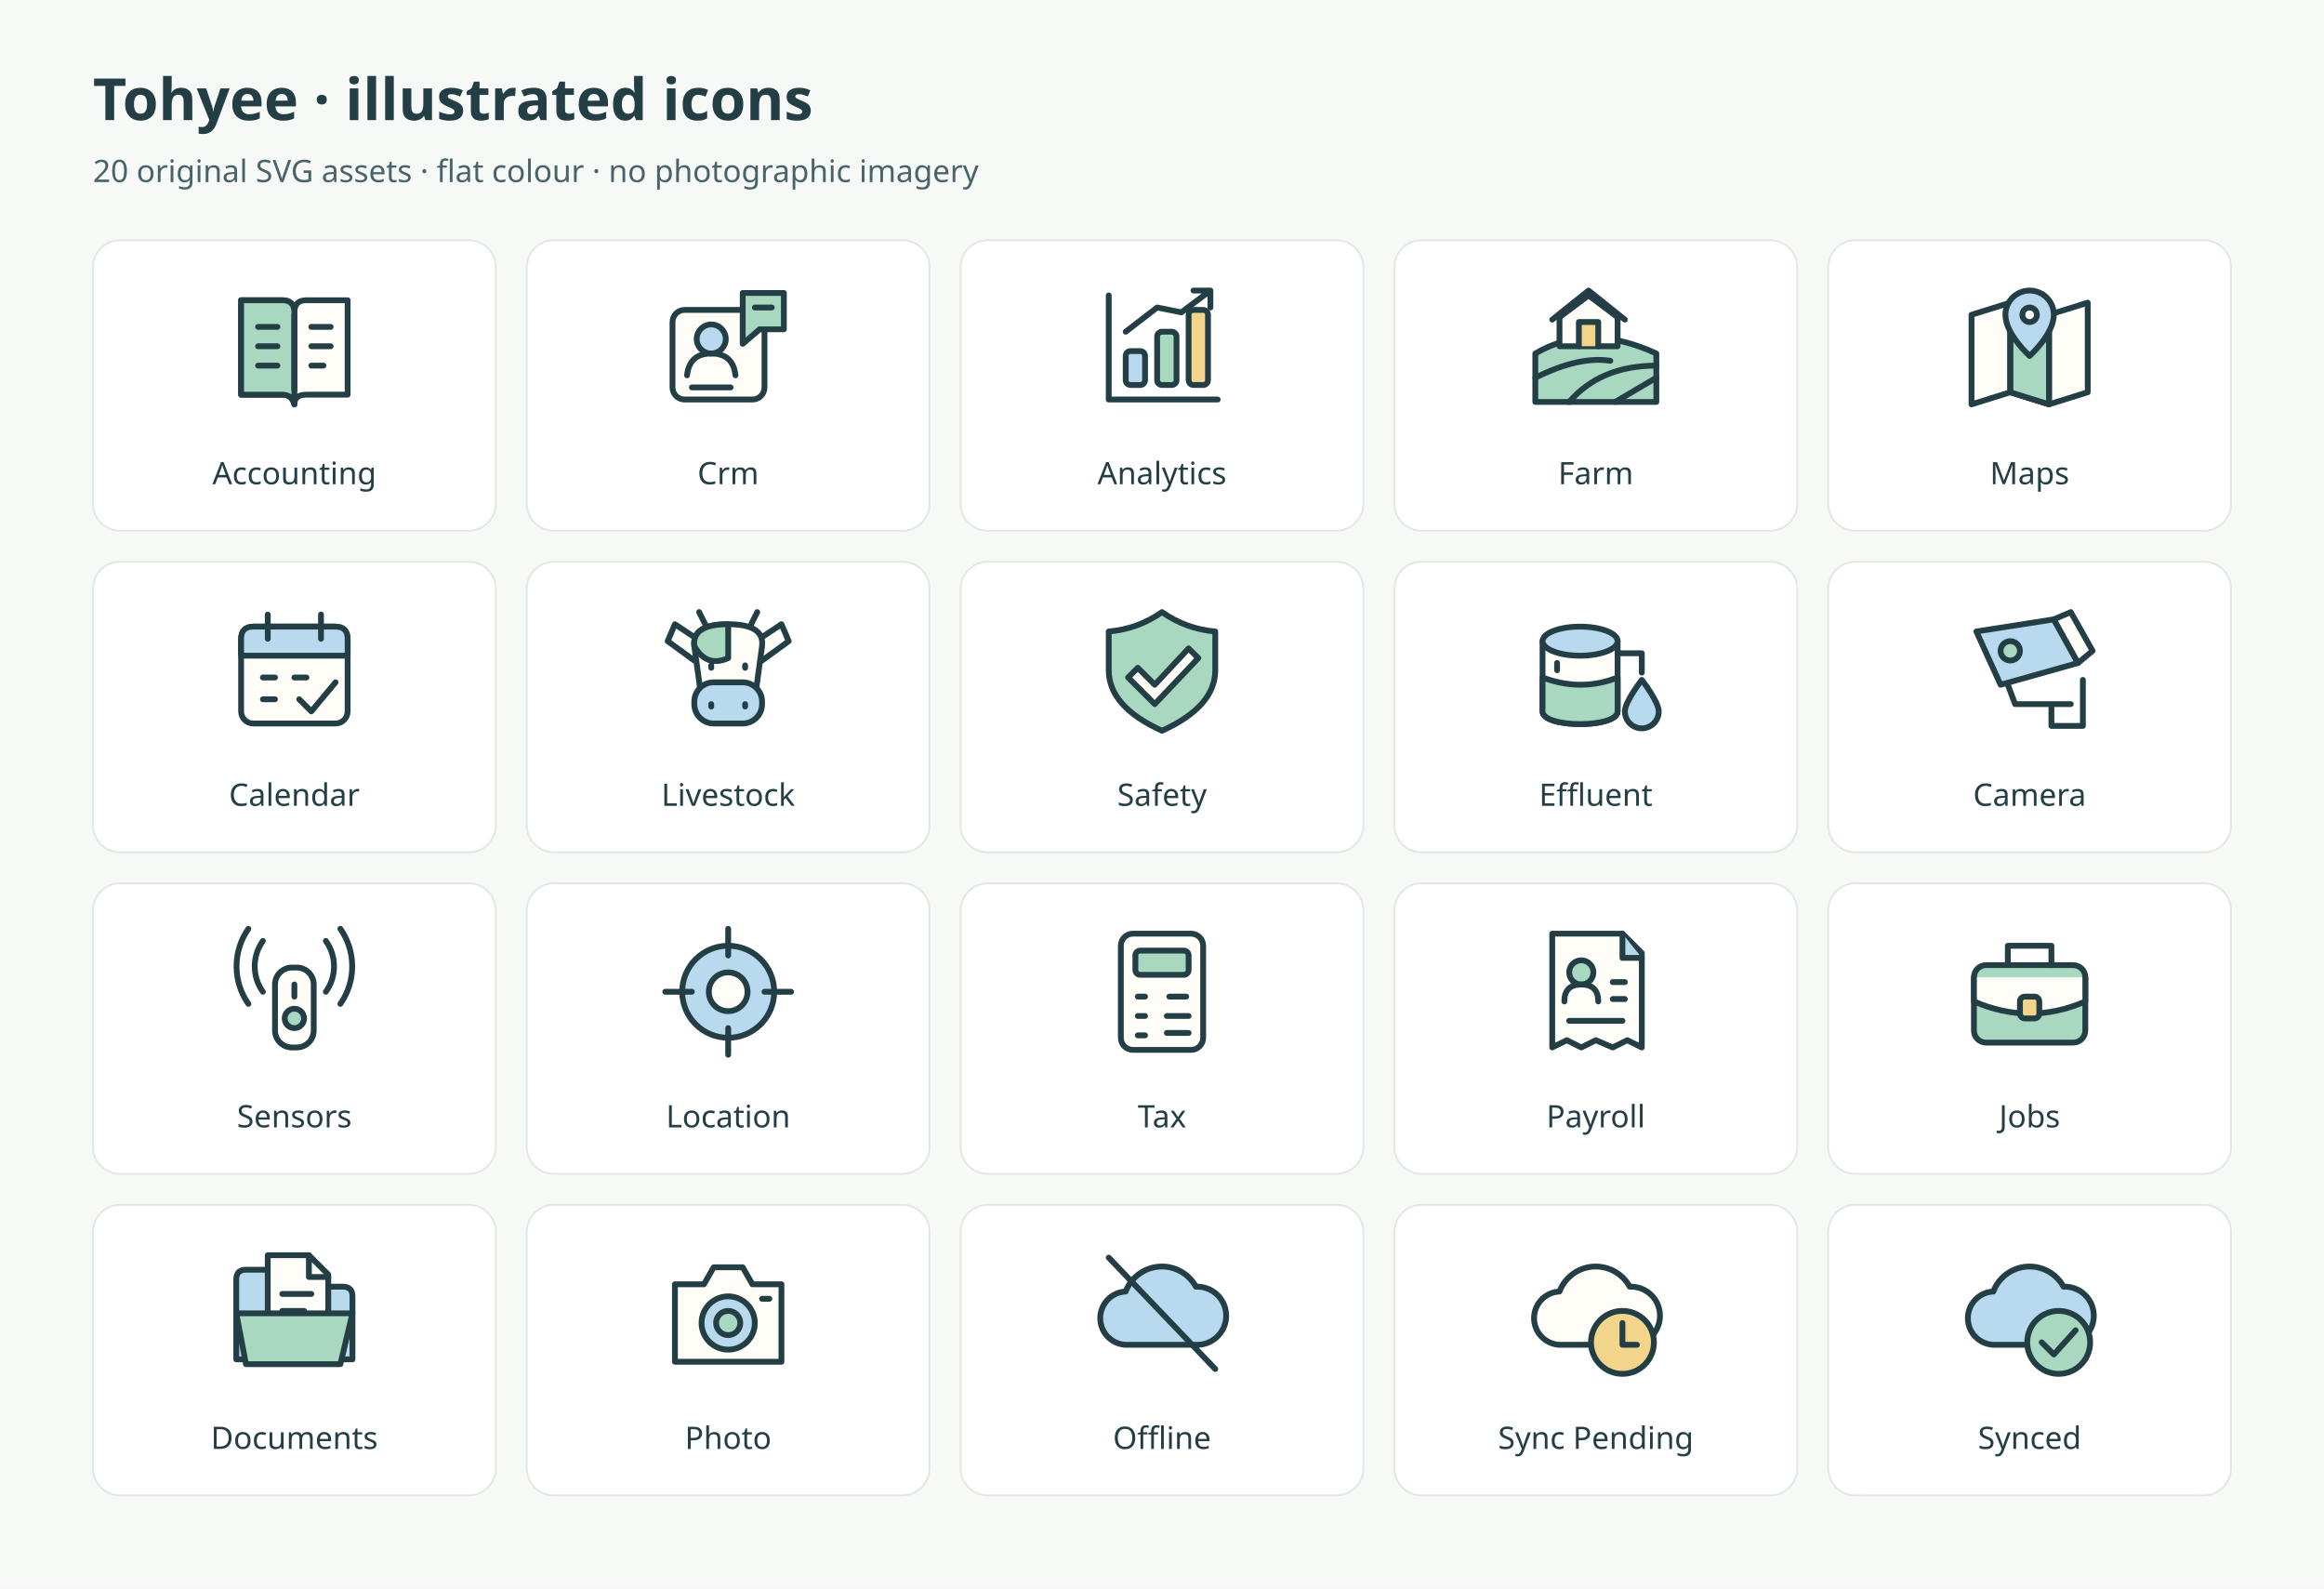
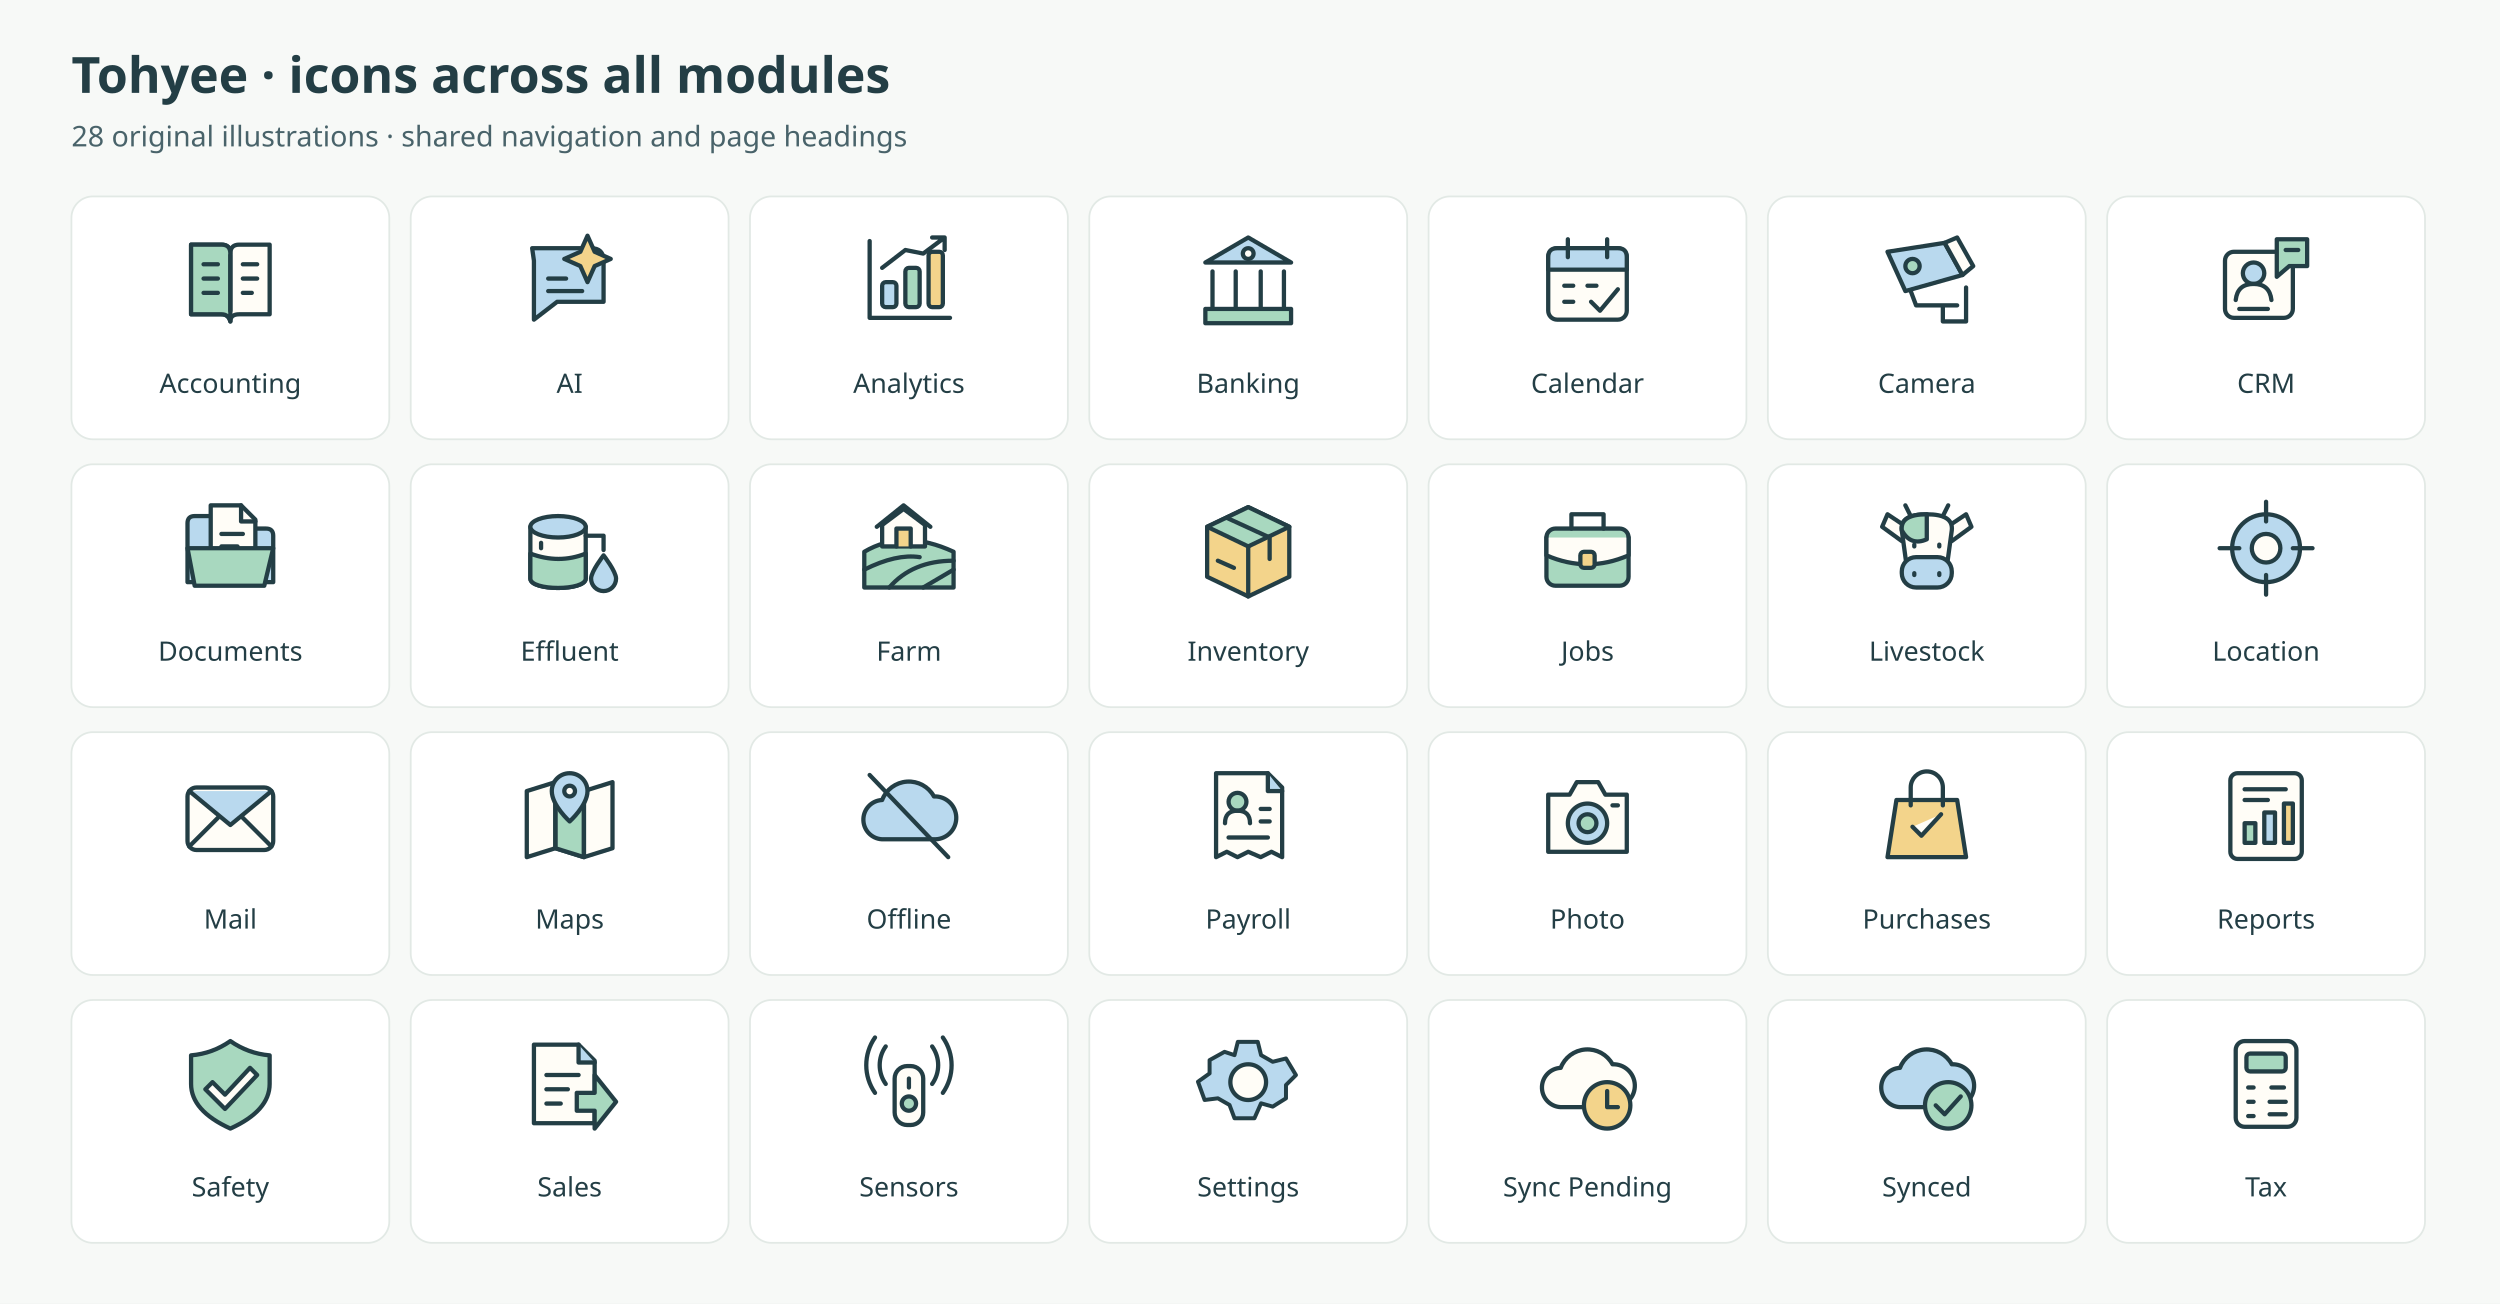
- <svg xmlns="http://www.w3.org/2000/svg" width="1200" height="820" viewBox="0 0 1200 820">
-   <rect width="1200" height="820" fill="#F7F9F7" />
-   <text x="48" y="62" font-family="sans-serif" font-size="30" font-weight="700" fill="#233E45">Tohyee · illustrated icons</text>
-   <text x="48" y="94" font-family="sans-serif" font-size="16" fill="#49636A">20 original SVG assets · flat colour · no photographic imagery</text>
-   <rect x="48" y="124" width="208" height="150" rx="14" fill="white" stroke="#E2E9E5" />
-   <g transform="translate(112 140) scale(1.25)">
+ <svg xmlns="http://www.w3.org/2000/svg" width="1400" height="730" viewBox="0 0 1400 730">
+   <rect width="1400" height="730" fill="#F7F9F7" />
+   <text x="40" y="52" font-family="sans-serif" font-size="28" font-weight="700" fill="#233E45">Tohyee · icons across all modules</text>
+   <text x="40" y="82" font-family="sans-serif" font-size="16" fill="#49636A">28 original illustrations · shared navigation and page headings</text>
+   <rect x="40" y="110" width="178" height="136" rx="12" fill="white" stroke="#E2E9E5" />
+   <g transform="translate(97 125)">
    <g fill="none" stroke="#233E45" stroke-width="2.4" stroke-linecap="round" stroke-linejoin="round">
      <path fill="#FFFDF7" d="M10 12h17q5 0 5 5 0-5 5-5h17v39H37q-5 0-5 4-1-4-5-4H10Z" />
      <path fill="#A8D8BF" d="M10 12h17q5 0 5 5v38q-1-4-5-4H10Z" />
      <path d="M32 18v31M17 23h8m-8 8h8m-8 8h8m14-16h8m-8 8h8m-8 8h5" />
    </g>
  </g>
-   <text x="152" y="250" text-anchor="middle" font-family="sans-serif" font-size="16" fill="#233E45">Accounting</text>
-   <rect x="272" y="124" width="208" height="150" rx="14" fill="white" stroke="#E2E9E5" />
-   <g transform="translate(336 140) scale(1.25)">
+   <text x="129" y="220" text-anchor="middle" font-family="sans-serif" font-size="15" fill="#233E45">Accounting</text>
+   <rect x="230" y="110" width="178" height="136" rx="12" fill="white" stroke="#E2E9E5" />
+   <g transform="translate(287 125)">
+     <g fill="none" stroke="#233E45" stroke-width="2.4" stroke-linecap="round" stroke-linejoin="round">
+       <path fill="#B9D9EE" d="M11 14h33q7 0 7 7v23H25L12 54V21Z" />
+       <path fill="#F3D48B" d="m42 7 4 9 9 4-9 4-4 9-4-9-9-4 9-4Z" />
+       <path d="M20 31h10m-10 7h19" />
+     </g>
+   </g>
+   <text x="319" y="220" text-anchor="middle" font-family="sans-serif" font-size="15" fill="#233E45">AI</text>
+   <rect x="420" y="110" width="178" height="136" rx="12" fill="white" stroke="#E2E9E5" />
+   <g transform="translate(477 125)">
+     <g fill="none" stroke="#233E45" stroke-width="2.4" stroke-linecap="round" stroke-linejoin="round">
+       <path d="M10 10v43h45" />
+       <rect x="17" y="33" width="8" height="14" rx="2" fill="#B9D9EE" />
+       <rect x="30" y="25" width="8" height="22" rx="2" fill="#A8D8BF" />
+       <rect x="43" y="16" width="8" height="31" rx="2" fill="#F3D48B" />
+       <path d="m17 25 13-10 10 2 12-9m-7 0h7v7" />
+     </g>
+   </g>
+   <text x="509" y="220" text-anchor="middle" font-family="sans-serif" font-size="15" fill="#233E45">Analytics</text>
+   <rect x="610" y="110" width="178" height="136" rx="12" fill="white" stroke="#E2E9E5" />
+   <g transform="translate(667 125)">
+     <g fill="none" stroke="#233E45" stroke-width="2.4" stroke-linecap="round" stroke-linejoin="round">
+       <path fill="#B9D9EE" d="m8 22 24-14 24 14Z" />
+       <path d="M12 27v20m13-20v20m14-20v20m13-20v20" />
+       <path fill="#A8D8BF" d="M8 48h48v8H8Z" />
+       <circle cx="32" cy="17" r="3" fill="#FFFDF7" />
+     </g>
+   </g>
+   <text x="699" y="220" text-anchor="middle" font-family="sans-serif" font-size="15" fill="#233E45">Banking</text>
+   <rect x="800" y="110" width="178" height="136" rx="12" fill="white" stroke="#E2E9E5" />
+   <g transform="translate(857 125)">
+     <g fill="none" stroke="#233E45" stroke-width="2.4" stroke-linecap="round" stroke-linejoin="round">
+       <rect x="10" y="14" width="44" height="40" rx="5" fill="#FFFDF7" />
+       <path fill="#B9D9EE" d="M15 14h34q5 0 5 5v7H10v-7q0-5 5-5Z" />
+       <path d="M21 9v10M43 9v10M19 35h5m8 0h5m-18 9h5" />
+       <path d="m34 44 5 5 10-12" />
+     </g>
+   </g>
+   <text x="889" y="220" text-anchor="middle" font-family="sans-serif" font-size="15" fill="#233E45">Calendar</text>
+   <rect x="990" y="110" width="178" height="136" rx="12" fill="white" stroke="#E2E9E5" />
+   <g transform="translate(1047 125)">
+     <g fill="none" stroke="#233E45" stroke-width="2.4" stroke-linecap="round" stroke-linejoin="round">
+       <path fill="#B9D9EE" d="m10 16 32-5 10 18-32 9Z" />
+       <path fill="#FFFDF7" d="m42 11 10 18 6-5-9-16Z" />
+       <path d="m23 38 3 8h15v9h13V36M41 46h8" />
+       <circle cx="24" cy="24" r="4" fill="#A8D8BF" />
+     </g>
+   </g>
+   <text x="1079" y="220" text-anchor="middle" font-family="sans-serif" font-size="15" fill="#233E45">Camera</text>
+   <rect x="1180" y="110" width="178" height="136" rx="12" fill="white" stroke="#E2E9E5" />
+   <g transform="translate(1237 125)">
    <g fill="none" stroke="#233E45" stroke-width="2.4" stroke-linecap="round" stroke-linejoin="round">
      <rect x="9" y="16" width="38" height="37" rx="5" fill="#FFFDF7" />
      <circle cx="25" cy="28" r="6" fill="#B9D9EE" />
      <path d="M15 43q1-9 10-9t10 9M17 48h16" />
      <path fill="#A8D8BF" d="M38 9h17v15H45l-7 6Z" />
      <path d="M43 15h7" />
    </g>
  </g>
-   <text x="376" y="250" text-anchor="middle" font-family="sans-serif" font-size="16" fill="#233E45">Crm</text>
-   <rect x="496" y="124" width="208" height="150" rx="14" fill="white" stroke="#E2E9E5" />
-   <g transform="translate(560 140) scale(1.25)">
-     <g fill="none" stroke="#233E45" stroke-width="2.4" stroke-linecap="round" stroke-linejoin="round">
-       <path d="M10 10v43h45" />
-       <rect x="17" y="33" width="8" height="14" rx="2" fill="#B9D9EE" />
-       <rect x="30" y="25" width="8" height="22" rx="2" fill="#A8D8BF" />
-       <rect x="43" y="16" width="8" height="31" rx="2" fill="#F3D48B" />
-       <path d="m17 25 13-10 10 2 12-9m-7 0h7v7" />
-     </g>
-   </g>
-   <text x="600" y="250" text-anchor="middle" font-family="sans-serif" font-size="16" fill="#233E45">Analytics</text>
-   <rect x="720" y="124" width="208" height="150" rx="14" fill="white" stroke="#E2E9E5" />
-   <g transform="translate(784 140) scale(1.25)">
+   <text x="1269" y="220" text-anchor="middle" font-family="sans-serif" font-size="15" fill="#233E45">CRM</text>
+   <rect x="40" y="260" width="178" height="136" rx="12" fill="white" stroke="#E2E9E5" />
+   <g transform="translate(97 275)">
+     <g fill="none" stroke="#233E45" stroke-width="2.4" stroke-linecap="round" stroke-linejoin="round">
+       <path fill="#B9D9EE" d="M8 18q0-4 4-4h15l6 7h19q4 0 4 4v26H8Z" />
+       <path fill="#FFFDF7" d="M21 8h17l8 8v27H21Z" />
+       <path d="M38 8v9h8M27 24h12m-12 7h9" />
+       <path fill="#A8D8BF" d="M8 32h48l-5 21H12Z" />
+     </g>
+   </g>
+   <text x="129" y="370" text-anchor="middle" font-family="sans-serif" font-size="15" fill="#233E45">Documents</text>
+   <rect x="230" y="260" width="178" height="136" rx="12" fill="white" stroke="#E2E9E5" />
+   <g transform="translate(287 275)">
+     <g fill="none" stroke="#233E45" stroke-width="2.4" stroke-linecap="round" stroke-linejoin="round">
+       <path fill="#FFFDF7" d="M10 20v29c0 7 31 7 31 0V20Z" />
+       <path fill="#A8D8BF" d="M10 35q16 6 31 0v14c0 7-31 7-31 0Z" />
+       <ellipse cx="25.5" cy="20" rx="15.5" ry="6" fill="#B9D9EE" />
+       <path d="M41 25h10v8M16 29v3" />
+       <path fill="#B9D9EE" d="M51 36s-7 9-7 13a7 7 0 0 0 14 0c0-4-7-13-7-13Z" />
+     </g>
+   </g>
+   <text x="319" y="370" text-anchor="middle" font-family="sans-serif" font-size="15" fill="#233E45">Effluent</text>
+   <rect x="420" y="260" width="178" height="136" rx="12" fill="white" stroke="#E2E9E5" />
+   <g transform="translate(477 275)">
    <g fill="none" stroke="#233E45" stroke-width="2.4" stroke-linecap="round" stroke-linejoin="round">
      <path fill="#A8D8BF" d="M7 34q22-13 50 0v20H7Z" />
      <path fill="#FFFDF7" d="M17 31V19l12-9 12 9v12Z" />
      <path fill="#F3D48B" d="M25 31V21h8v10" />
      <path d="m14 20 15-12 15 12M7 44q18-9 31-7M21 54q13-15 36-15M40 54l17-10" />
    </g>
  </g>
-   <text x="824" y="250" text-anchor="middle" font-family="sans-serif" font-size="16" fill="#233E45">Farm</text>
-   <rect x="944" y="124" width="208" height="150" rx="14" fill="white" stroke="#E2E9E5" />
-   <g transform="translate(1008 140) scale(1.25)">
-     <g fill="none" stroke="#233E45" stroke-width="2.4" stroke-linecap="round" stroke-linejoin="round">
-       <path fill="#FFFDF7" d="m8 18 16-5 16 5 16-5v37l-16 5-16-5-16 5Z" />
-       <path fill="#A8D8BF" d="m24 13 16 5v37l-16-5Z" />
-       <path d="M24 14v35M40 19v35" />
-       <path fill="#B9D9EE" d="M32 8a10 10 0 0 1 10 10c0 8-10 17-10 17S22 26 22 18A10 10 0 0 1 32 8Z" />
-       <circle cx="32" cy="18" r="3" fill="#FFFDF7" />
-     </g>
-   </g>
-   <text x="1048" y="250" text-anchor="middle" font-family="sans-serif" font-size="16" fill="#233E45">Maps</text>
-   <rect x="48" y="290" width="208" height="150" rx="14" fill="white" stroke="#E2E9E5" />
-   <g transform="translate(112 306) scale(1.25)">
-     <g fill="none" stroke="#233E45" stroke-width="2.4" stroke-linecap="round" stroke-linejoin="round">
-       <rect x="10" y="14" width="44" height="40" rx="5" fill="#FFFDF7" />
-       <path fill="#B9D9EE" d="M15 14h34q5 0 5 5v7H10v-7q0-5 5-5Z" />
-       <path d="M21 9v10M43 9v10M19 35h5m8 0h5m-18 9h5" />
-       <path d="m34 44 5 5 10-12" />
-     </g>
-   </g>
-   <text x="152" y="416" text-anchor="middle" font-family="sans-serif" font-size="16" fill="#233E45">Calendar</text>
-   <rect x="272" y="290" width="208" height="150" rx="14" fill="white" stroke="#E2E9E5" />
-   <g transform="translate(336 306) scale(1.25)">
+   <text x="509" y="370" text-anchor="middle" font-family="sans-serif" font-size="15" fill="#233E45">Farm</text>
+   <rect x="610" y="260" width="178" height="136" rx="12" fill="white" stroke="#E2E9E5" />
+   <g transform="translate(667 275)">
+     <g fill="none" stroke="#233E45" stroke-width="2.4" stroke-linecap="round" stroke-linejoin="round">
+       <path fill="#F3D48B" d="m9 20 23-11 23 11v28L32 59 9 48Z" />
+       <path fill="#A8D8BF" d="m9 20 23 11 23-11-23-11Z" />
+       <path d="M32 31v28M20 15l24 11v12M15 39l9 4" />
+     </g>
+   </g>
+   <text x="699" y="370" text-anchor="middle" font-family="sans-serif" font-size="15" fill="#233E45">Inventory</text>
+   <rect x="800" y="260" width="178" height="136" rx="12" fill="white" stroke="#E2E9E5" />
+   <g transform="translate(857 275)">
+     <g fill="none" stroke="#233E45" stroke-width="2.4" stroke-linecap="round" stroke-linejoin="round">
+       <rect x="9" y="21" width="46" height="32" rx="5" fill="#A8D8BF" />
+       <path d="M23 21v-8h18v8" />
+       <path fill="#FFFDF7" d="M9 26v10q23 10 46 0V26" />
+       <rect x="28" y="34" width="8" height="9" rx="2" fill="#F3D48B" />
+     </g>
+   </g>
+   <text x="889" y="370" text-anchor="middle" font-family="sans-serif" font-size="15" fill="#233E45">Jobs</text>
+   <rect x="990" y="260" width="178" height="136" rx="12" fill="white" stroke="#E2E9E5" />
+   <g transform="translate(1047 275)">
    <g fill="none" stroke="#233E45" stroke-width="2.4" stroke-linecap="round" stroke-linejoin="round">
      <path fill="#FFFDF7" d="M19 19 10 13l-3 7 11 8M45 19l9-6 3 7-11 8" />
      <path fill="#FFFDF7" d="M18 22q-1-9 14-9t14 9l-3 22H21Z" />
      <path fill="#A8D8BF" d="M18 22q-1-9 14-9v14q-9 4-14-5Z" />
      <path d="m23 14-3-6m21 6 3-6" />
      <rect x="18" y="37" width="28" height="17" rx="8" fill="#B9D9EE" />
      <path d="M25 46v1m14-1v1M25 30v1m14-1v1" />
    </g>
  </g>
-   <text x="376" y="416" text-anchor="middle" font-family="sans-serif" font-size="16" fill="#233E45">Livestock</text>
-   <rect x="496" y="290" width="208" height="150" rx="14" fill="white" stroke="#E2E9E5" />
-   <g transform="translate(560 306) scale(1.25)">
-     <g fill="none" stroke="#233E45" stroke-width="2.4" stroke-linecap="round" stroke-linejoin="round">
-       <path fill="#A8D8BF" d="M32 8q10 7 22 8v16q0 15-22 25Q10 47 10 32V16q12-1 22-8Z" />
-       <path fill="#FFFDF7" d="m22 31 7 7 14-15 4 4-18 19-11-11Z" />
-     </g>
-   </g>
-   <text x="600" y="416" text-anchor="middle" font-family="sans-serif" font-size="16" fill="#233E45">Safety</text>
-   <rect x="720" y="290" width="208" height="150" rx="14" fill="white" stroke="#E2E9E5" />
-   <g transform="translate(784 306) scale(1.25)">
-     <g fill="none" stroke="#233E45" stroke-width="2.4" stroke-linecap="round" stroke-linejoin="round">
-       <path fill="#FFFDF7" d="M10 20v29c0 7 31 7 31 0V20Z" />
-       <path fill="#A8D8BF" d="M10 35q16 6 31 0v14c0 7-31 7-31 0Z" />
-       <ellipse cx="25.5" cy="20" rx="15.5" ry="6" fill="#B9D9EE" />
-       <path d="M41 25h10v8M16 29v3" />
-       <path fill="#B9D9EE" d="M51 36s-7 9-7 13a7 7 0 0 0 14 0c0-4-7-13-7-13Z" />
-     </g>
-   </g>
-   <text x="824" y="416" text-anchor="middle" font-family="sans-serif" font-size="16" fill="#233E45">Effluent</text>
-   <rect x="944" y="290" width="208" height="150" rx="14" fill="white" stroke="#E2E9E5" />
-   <g transform="translate(1008 306) scale(1.25)">
-     <g fill="none" stroke="#233E45" stroke-width="2.4" stroke-linecap="round" stroke-linejoin="round">
-       <path fill="#B9D9EE" d="m10 16 32-5 10 18-32 9Z" />
-       <path fill="#FFFDF7" d="m42 11 10 18 6-5-9-16Z" />
-       <path d="m23 38 3 8h15v9h13V36M41 46h8" />
-       <circle cx="24" cy="24" r="4" fill="#A8D8BF" />
-     </g>
-   </g>
-   <text x="1048" y="416" text-anchor="middle" font-family="sans-serif" font-size="16" fill="#233E45">Camera</text>
-   <rect x="48" y="456" width="208" height="150" rx="14" fill="white" stroke="#E2E9E5" />
-   <g transform="translate(112 472) scale(1.25)">
-     <g fill="none" stroke="#233E45" stroke-width="2.4" stroke-linecap="round" stroke-linejoin="round">
-       <rect x="24" y="22" width="16" height="33" rx="7" fill="#FFFDF7" />
-       <circle cx="32" cy="43" r="4" fill="#A8D8BF" />
-       <path d="M32 29v5M19 32a18 18 0 0 1 0-21m26 21a18 18 0 0 0 0-21M13 37a27 27 0 0 1 0-31m38 31a27 27 0 0 0 0-31" />
-     </g>
-   </g>
-   <text x="152" y="582" text-anchor="middle" font-family="sans-serif" font-size="16" fill="#233E45">Sensors</text>
-   <rect x="272" y="456" width="208" height="150" rx="14" fill="white" stroke="#E2E9E5" />
-   <g transform="translate(336 472) scale(1.25)">
+   <text x="1079" y="370" text-anchor="middle" font-family="sans-serif" font-size="15" fill="#233E45">Livestock</text>
+   <rect x="1180" y="260" width="178" height="136" rx="12" fill="white" stroke="#E2E9E5" />
+   <g transform="translate(1237 275)">
    <g fill="none" stroke="#233E45" stroke-width="2.4" stroke-linecap="round" stroke-linejoin="round">
      <circle cx="32" cy="32" r="19" fill="#B9D9EE" />
      <circle cx="32" cy="32" r="8" fill="#FFFDF7" />
      <path d="M32 6v11m0 30v11M6 32h11m30 0h11" />
    </g>
  </g>
-   <text x="376" y="582" text-anchor="middle" font-family="sans-serif" font-size="16" fill="#233E45">Location</text>
-   <rect x="496" y="456" width="208" height="150" rx="14" fill="white" stroke="#E2E9E5" />
-   <g transform="translate(560 472) scale(1.25)">
-     <g fill="none" stroke="#233E45" stroke-width="2.4" stroke-linecap="round" stroke-linejoin="round">
-       <rect x="15" y="8" width="34" height="48" rx="5" fill="#FFFDF7" />
-       <rect x="21" y="15" width="22" height="10" rx="2" fill="#A8D8BF" />
-       <path d="M22 34h3m10 0h7M22 42h3m-3 8h3M34 42h9m-9 7h9" />
-     </g>
-   </g>
-   <text x="600" y="582" text-anchor="middle" font-family="sans-serif" font-size="16" fill="#233E45">Tax</text>
-   <rect x="720" y="456" width="208" height="150" rx="14" fill="white" stroke="#E2E9E5" />
-   <g transform="translate(784 472) scale(1.25)">
+   <text x="1269" y="370" text-anchor="middle" font-family="sans-serif" font-size="15" fill="#233E45">Location</text>
+   <rect x="40" y="410" width="178" height="136" rx="12" fill="white" stroke="#E2E9E5" />
+   <g transform="translate(97 425)">
+     <g fill="none" stroke="#233E45" stroke-width="2.4" stroke-linecap="round" stroke-linejoin="round">
+       <rect x="8" y="16" width="48" height="35" rx="5" fill="#FFFDF7" />
+       <path fill="#B9D9EE" d="m9 18 23 19 23-19" />
+       <path d="m9 49 16-16m30 16L39 33" />
+     </g>
+   </g>
+   <text x="129" y="520" text-anchor="middle" font-family="sans-serif" font-size="15" fill="#233E45">Mail</text>
+   <rect x="230" y="410" width="178" height="136" rx="12" fill="white" stroke="#E2E9E5" />
+   <g transform="translate(287 425)">
+     <g fill="none" stroke="#233E45" stroke-width="2.4" stroke-linecap="round" stroke-linejoin="round">
+       <path fill="#FFFDF7" d="m8 18 16-5 16 5 16-5v37l-16 5-16-5-16 5Z" />
+       <path fill="#A8D8BF" d="m24 13 16 5v37l-16-5Z" />
+       <path d="M24 14v35M40 19v35" />
+       <path fill="#B9D9EE" d="M32 8a10 10 0 0 1 10 10c0 8-10 17-10 17S22 26 22 18A10 10 0 0 1 32 8Z" />
+       <circle cx="32" cy="18" r="3" fill="#FFFDF7" />
+     </g>
+   </g>
+   <text x="319" y="520" text-anchor="middle" font-family="sans-serif" font-size="15" fill="#233E45">Maps</text>
+   <rect x="420" y="410" width="178" height="136" rx="12" fill="white" stroke="#E2E9E5" />
+   <g transform="translate(477 425)">
+     <g fill="none" stroke="#233E45" stroke-width="2.4" stroke-linecap="round" stroke-linejoin="round">
+       <path fill="#B9D9EE" d="M18 45a11 11 0 0 1-1-22 16 16 0 0 1 29-2 12 12 0 0 1 1 24Z" />
+       <path d="m10 9 44 46" />
+     </g>
+   </g>
+   <text x="509" y="520" text-anchor="middle" font-family="sans-serif" font-size="15" fill="#233E45">Offline</text>
+   <rect x="610" y="410" width="178" height="136" rx="12" fill="white" stroke="#E2E9E5" />
+   <g transform="translate(667 425)">
    <g fill="none" stroke="#233E45" stroke-width="2.4" stroke-linecap="round" stroke-linejoin="round">
      <path fill="#FFFDF7" d="M14 8h29l8 8v39l-6-3-6 3-7-3-6 3-6-3-6 3Z" />
      <path fill="#B9D9EE" d="M43 8v10h8" />
      <circle cx="26" cy="24" r="5" fill="#A8D8BF" />
      <path d="M19 36q0-7 7-7t7 7M39 28h5m-5 7h5M21 44h22" />
    </g>
  </g>
-   <text x="824" y="582" text-anchor="middle" font-family="sans-serif" font-size="16" fill="#233E45">Payroll</text>
-   <rect x="944" y="456" width="208" height="150" rx="14" fill="white" stroke="#E2E9E5" />
-   <g transform="translate(1008 472) scale(1.25)">
-     <g fill="none" stroke="#233E45" stroke-width="2.4" stroke-linecap="round" stroke-linejoin="round">
-       <rect x="9" y="21" width="46" height="32" rx="5" fill="#A8D8BF" />
-       <path d="M23 21v-8h18v8" />
-       <path fill="#FFFDF7" d="M9 26v10q23 10 46 0V26" />
-       <rect x="28" y="34" width="8" height="9" rx="2" fill="#F3D48B" />
-     </g>
-   </g>
-   <text x="1048" y="582" text-anchor="middle" font-family="sans-serif" font-size="16" fill="#233E45">Jobs</text>
-   <rect x="48" y="622" width="208" height="150" rx="14" fill="white" stroke="#E2E9E5" />
-   <g transform="translate(112 638) scale(1.25)">
-     <g fill="none" stroke="#233E45" stroke-width="2.4" stroke-linecap="round" stroke-linejoin="round">
-       <path fill="#B9D9EE" d="M8 18q0-4 4-4h15l6 7h19q4 0 4 4v26H8Z" />
-       <path fill="#FFFDF7" d="M21 8h17l8 8v27H21Z" />
-       <path d="M38 8v9h8M27 24h12m-12 7h9" />
-       <path fill="#A8D8BF" d="M8 32h48l-5 21H12Z" />
-     </g>
-   </g>
-   <text x="152" y="748" text-anchor="middle" font-family="sans-serif" font-size="16" fill="#233E45">Documents</text>
-   <rect x="272" y="622" width="208" height="150" rx="14" fill="white" stroke="#E2E9E5" />
-   <g transform="translate(336 638) scale(1.25)">
+   <text x="699" y="520" text-anchor="middle" font-family="sans-serif" font-size="15" fill="#233E45">Payroll</text>
+   <rect x="800" y="410" width="178" height="136" rx="12" fill="white" stroke="#E2E9E5" />
+   <g transform="translate(857 425)">
    <g fill="none" stroke="#233E45" stroke-width="2.4" stroke-linecap="round" stroke-linejoin="round">
      <path fill="#FFFDF7" d="M10 20h12l4-7h12l4 7h12v32H10Z" />
      <circle cx="32" cy="36" r="11" fill="#B9D9EE" />
      <circle cx="32" cy="36" r="5" fill="#A8D8BF" />
      <path d="M46 26h3" />
    </g>
  </g>
-   <text x="376" y="748" text-anchor="middle" font-family="sans-serif" font-size="16" fill="#233E45">Photo</text>
-   <rect x="496" y="622" width="208" height="150" rx="14" fill="white" stroke="#E2E9E5" />
-   <g transform="translate(560 638) scale(1.25)">
-     <g fill="none" stroke="#233E45" stroke-width="2.4" stroke-linecap="round" stroke-linejoin="round">
-       <path fill="#B9D9EE" d="M18 45a11 11 0 0 1-1-22 16 16 0 0 1 29-2 12 12 0 0 1 1 24Z" />
-       <path d="m10 9 44 46" />
-     </g>
-   </g>
-   <text x="600" y="748" text-anchor="middle" font-family="sans-serif" font-size="16" fill="#233E45">Offline</text>
-   <rect x="720" y="622" width="208" height="150" rx="14" fill="white" stroke="#E2E9E5" />
-   <g transform="translate(784 638) scale(1.25)">
+   <text x="889" y="520" text-anchor="middle" font-family="sans-serif" font-size="15" fill="#233E45">Photo</text>
+   <rect x="990" y="410" width="178" height="136" rx="12" fill="white" stroke="#E2E9E5" />
+   <g transform="translate(1047 425)">
+     <g fill="none" stroke="#233E45" stroke-width="2.4" stroke-linecap="round" stroke-linejoin="round">
+       <path fill="#F3D48B" d="M15 23h34l5 32H10Z" />
+       <path d="M23 26V16a9 9 0 0 1 18 0v10" />
+       <path fill="#FFFDF7" d="m24 38 5 5 11-12" />
+     </g>
+   </g>
+   <text x="1079" y="520" text-anchor="middle" font-family="sans-serif" font-size="15" fill="#233E45">Purchases</text>
+   <rect x="1180" y="410" width="178" height="136" rx="12" fill="white" stroke="#E2E9E5" />
+   <g transform="translate(1237 425)">
+     <g fill="none" stroke="#233E45" stroke-width="2.4" stroke-linecap="round" stroke-linejoin="round">
+       <rect x="12" y="8" width="40" height="48" rx="4" fill="#FFFDF7" />
+       <path d="M20 17h23M20 23h13" />
+       <path fill="#A8D8BF" d="M20 47V36h6v11Z" />
+       <path fill="#B9D9EE" d="M31 47V30h6v17Z" />
+       <path fill="#F3D48B" d="M42 47V25h5v22Z" />
+     </g>
+   </g>
+   <text x="1269" y="520" text-anchor="middle" font-family="sans-serif" font-size="15" fill="#233E45">Reports</text>
+   <rect x="40" y="560" width="178" height="136" rx="12" fill="white" stroke="#E2E9E5" />
+   <g transform="translate(97 575)">
+     <g fill="none" stroke="#233E45" stroke-width="2.4" stroke-linecap="round" stroke-linejoin="round">
+       <path fill="#A8D8BF" d="M32 8q10 7 22 8v16q0 15-22 25Q10 47 10 32V16q12-1 22-8Z" />
+       <path fill="#FFFDF7" d="m22 31 7 7 14-15 4 4-18 19-11-11Z" />
+     </g>
+   </g>
+   <text x="129" y="670" text-anchor="middle" font-family="sans-serif" font-size="15" fill="#233E45">Safety</text>
+   <rect x="230" y="560" width="178" height="136" rx="12" fill="white" stroke="#E2E9E5" />
+   <g transform="translate(287 575)">
+     <g fill="none" stroke="#233E45" stroke-width="2.4" stroke-linecap="round" stroke-linejoin="round">
+       <path fill="#FFFDF7" d="M12 10h25l9 9v35H12Z" />
+       <path fill="#B9D9EE" d="M37 10v10h9" />
+       <path d="M19 27h18m-18 8h12m-12 8h8" />
+       <path fill="#A8D8BF" d="M36 37h10V27l12 15-12 15V47H36Z" />
+     </g>
+   </g>
+   <text x="319" y="670" text-anchor="middle" font-family="sans-serif" font-size="15" fill="#233E45">Sales</text>
+   <rect x="420" y="560" width="178" height="136" rx="12" fill="white" stroke="#E2E9E5" />
+   <g transform="translate(477 575)">
+     <g fill="none" stroke="#233E45" stroke-width="2.4" stroke-linecap="round" stroke-linejoin="round">
+       <rect x="24" y="22" width="16" height="33" rx="7" fill="#FFFDF7" />
+       <circle cx="32" cy="43" r="4" fill="#A8D8BF" />
+       <path d="M32 29v5M19 32a18 18 0 0 1 0-21m26 21a18 18 0 0 0 0-21M13 37a27 27 0 0 1 0-31m38 31a27 27 0 0 0 0-31" />
+     </g>
+   </g>
+   <text x="509" y="670" text-anchor="middle" font-family="sans-serif" font-size="15" fill="#233E45">Sensors</text>
+   <rect x="610" y="560" width="178" height="136" rx="12" fill="white" stroke="#E2E9E5" />
+   <g transform="translate(667 575)">
+     <g fill="none" stroke="#233E45" stroke-width="2.4" stroke-linecap="round" stroke-linejoin="round">
+       <path fill="#B9D9EE" d="m26 8 12 0 2 8 7 4 8-2 6 10-6 6v8l-8 5-7-2-4 9H24l-3-8-7-4-8 1-4-11 7-5v-8l9-5 6 2Z" transform="translate(2 1) scale(.93)" />
+       <circle cx="32" cy="31" r="10" fill="#FFFDF7" />
+     </g>
+   </g>
+   <text x="699" y="670" text-anchor="middle" font-family="sans-serif" font-size="15" fill="#233E45">Settings</text>
+   <rect x="800" y="560" width="178" height="136" rx="12" fill="white" stroke="#E2E9E5" />
+   <g transform="translate(857 575)">
    <g fill="none" stroke="#233E45" stroke-width="2.4" stroke-linecap="round" stroke-linejoin="round">
      <path fill="#FFFDF7" d="M18 45a11 11 0 0 1-1-22 16 16 0 0 1 29-2 12 12 0 0 1 1 24Z" />
      <circle cx="43" cy="44" r="13" fill="#F3D48B" />
      <path d="M43 36v9h6" />
    </g>
  </g>
-   <text x="824" y="748" text-anchor="middle" font-family="sans-serif" font-size="16" fill="#233E45">Sync Pending</text>
-   <rect x="944" y="622" width="208" height="150" rx="14" fill="white" stroke="#E2E9E5" />
-   <g transform="translate(1008 638) scale(1.25)">
+   <text x="889" y="670" text-anchor="middle" font-family="sans-serif" font-size="15" fill="#233E45">Sync Pending</text>
+   <rect x="990" y="560" width="178" height="136" rx="12" fill="white" stroke="#E2E9E5" />
+   <g transform="translate(1047 575)">
    <g fill="none" stroke="#233E45" stroke-width="2.4" stroke-linecap="round" stroke-linejoin="round">
      <path fill="#B9D9EE" d="M18 45a11 11 0 0 1-1-22 16 16 0 0 1 29-2 12 12 0 0 1 1 24Z" />
      <circle cx="44" cy="44" r="13" fill="#A8D8BF" />
      <path d="m37 44 5 5 9-10" />
    </g>
  </g>
-   <text x="1048" y="748" text-anchor="middle" font-family="sans-serif" font-size="16" fill="#233E45">Synced</text>
+   <text x="1079" y="670" text-anchor="middle" font-family="sans-serif" font-size="15" fill="#233E45">Synced</text>
+   <rect x="1180" y="560" width="178" height="136" rx="12" fill="white" stroke="#E2E9E5" />
+   <g transform="translate(1237 575)">
+     <g fill="none" stroke="#233E45" stroke-width="2.4" stroke-linecap="round" stroke-linejoin="round">
+       <rect x="15" y="8" width="34" height="48" rx="5" fill="#FFFDF7" />
+       <rect x="21" y="15" width="22" height="10" rx="2" fill="#A8D8BF" />
+       <path d="M22 34h3m10 0h7M22 42h3m-3 8h3M34 42h9m-9 7h9" />
+     </g>
+   </g>
+   <text x="1269" y="670" text-anchor="middle" font-family="sans-serif" font-size="15" fill="#233E45">Tax</text>
</svg>
